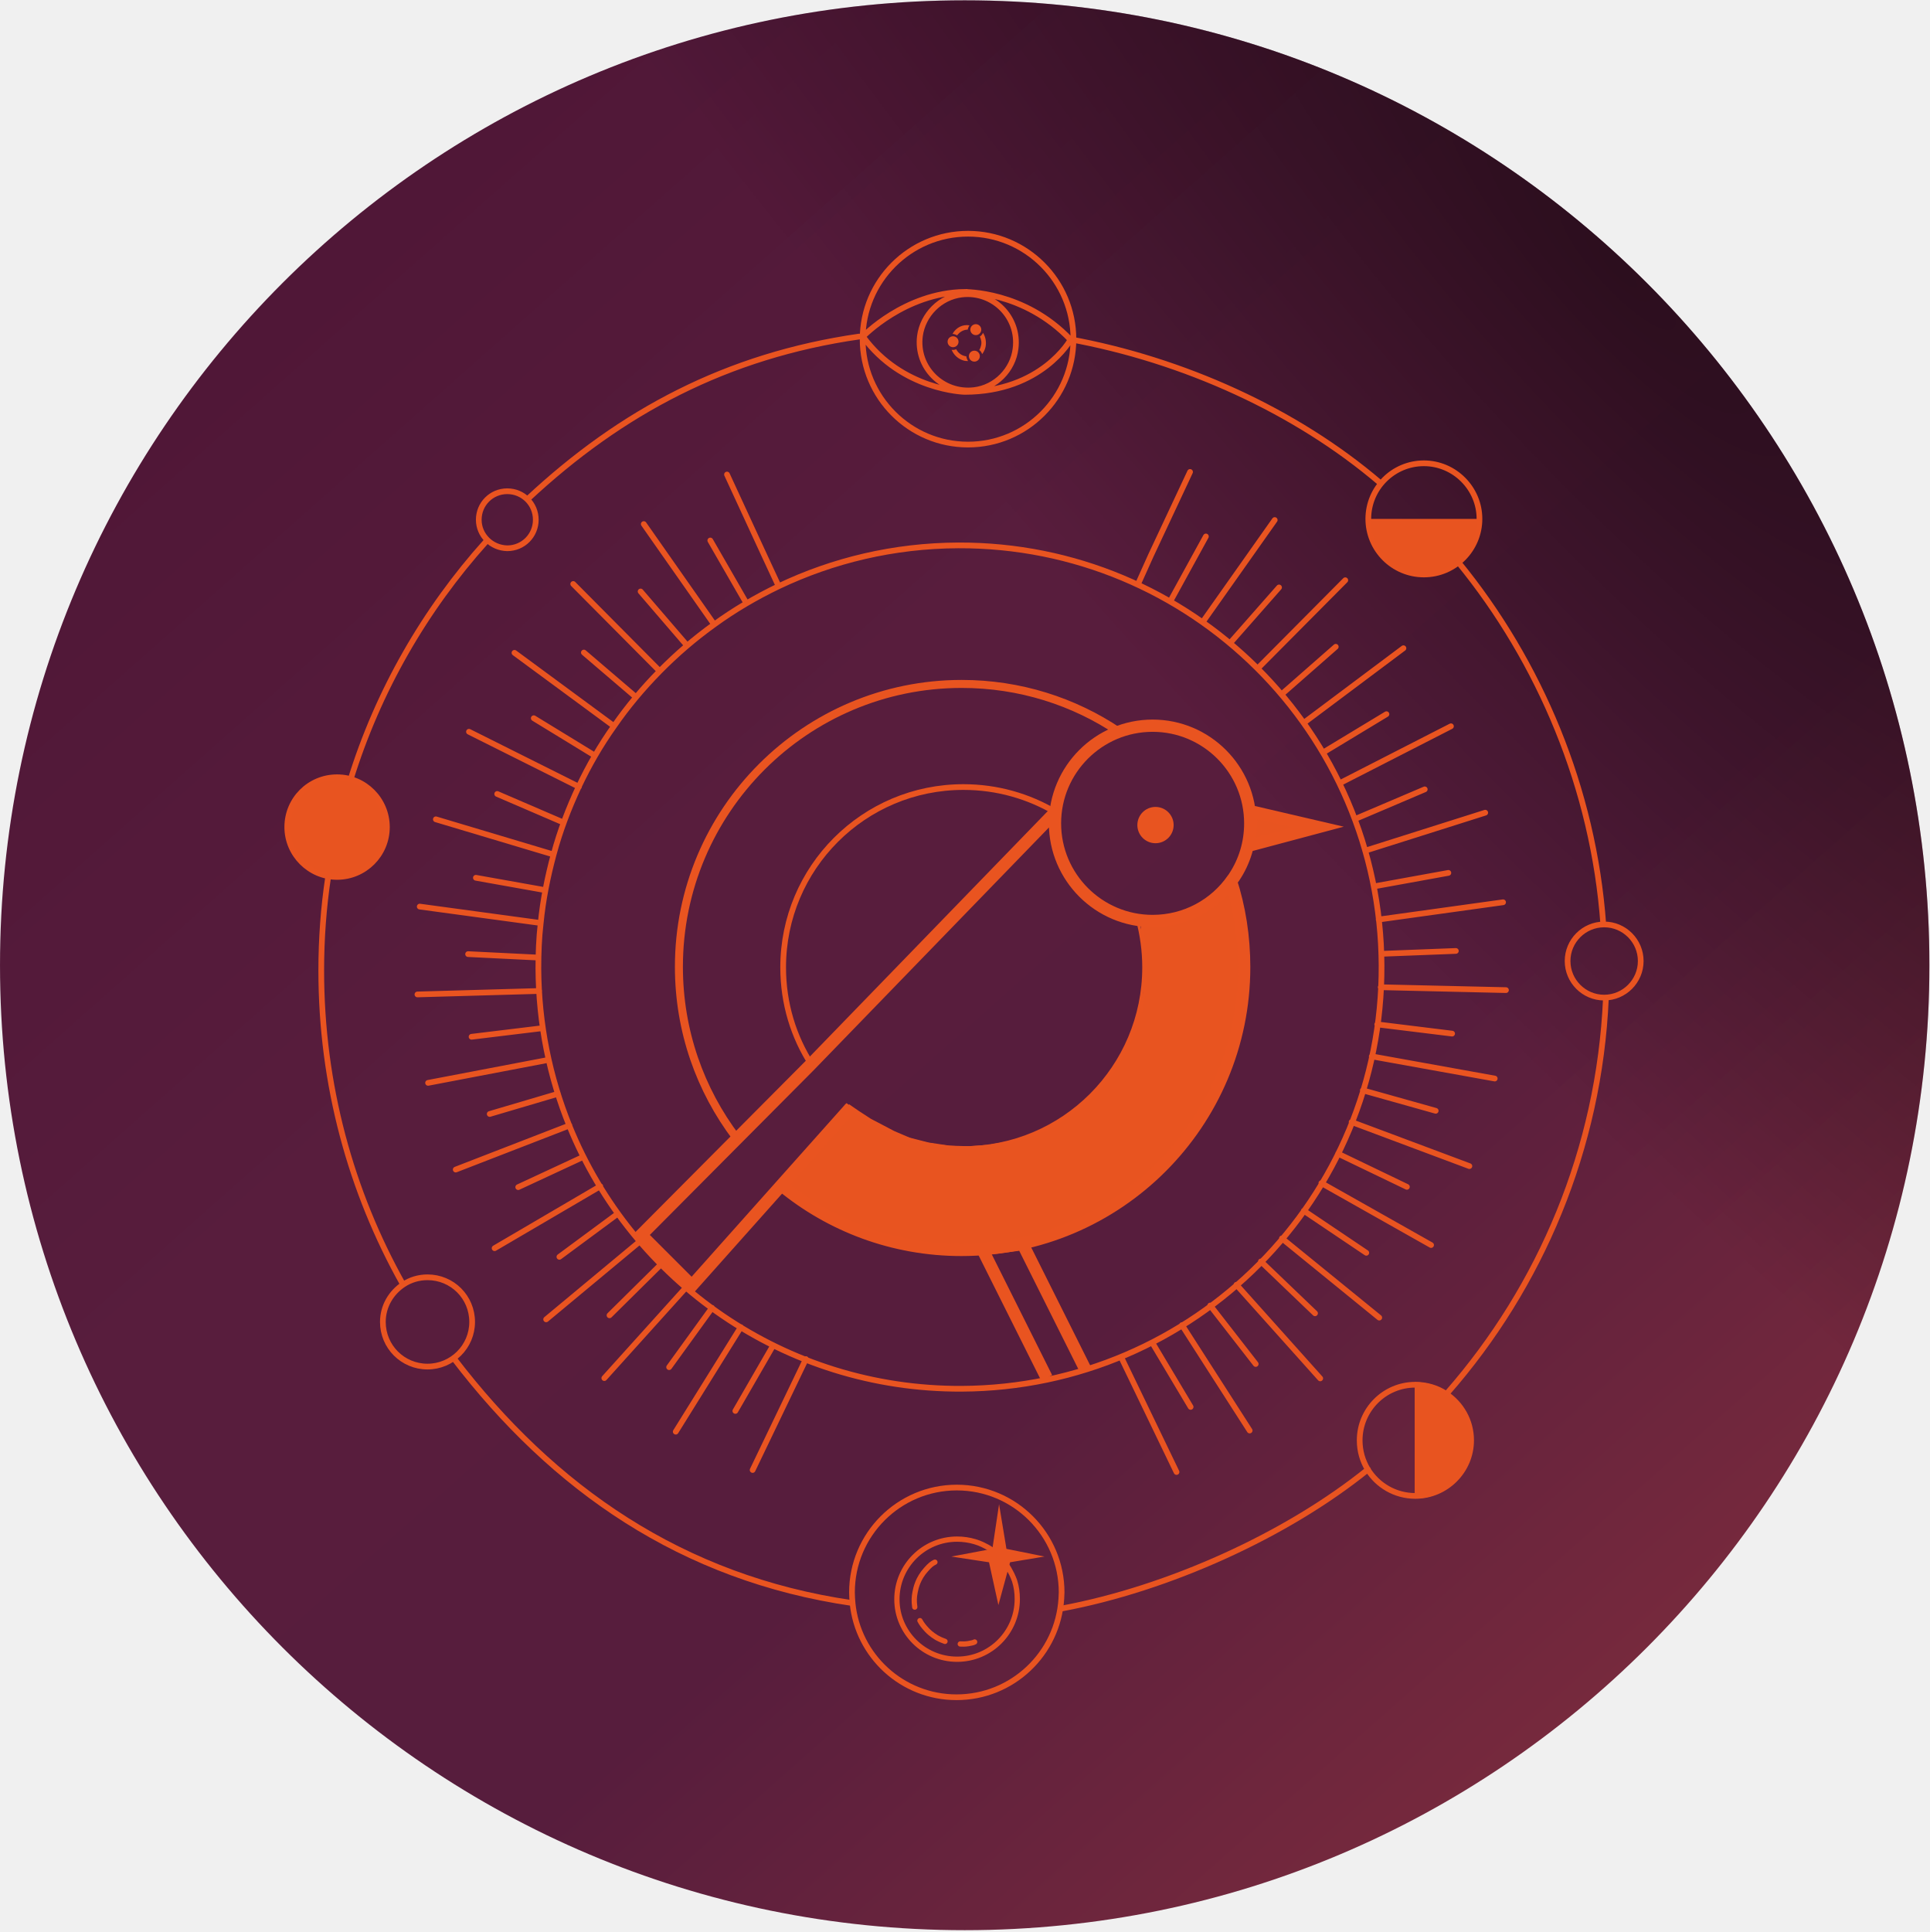
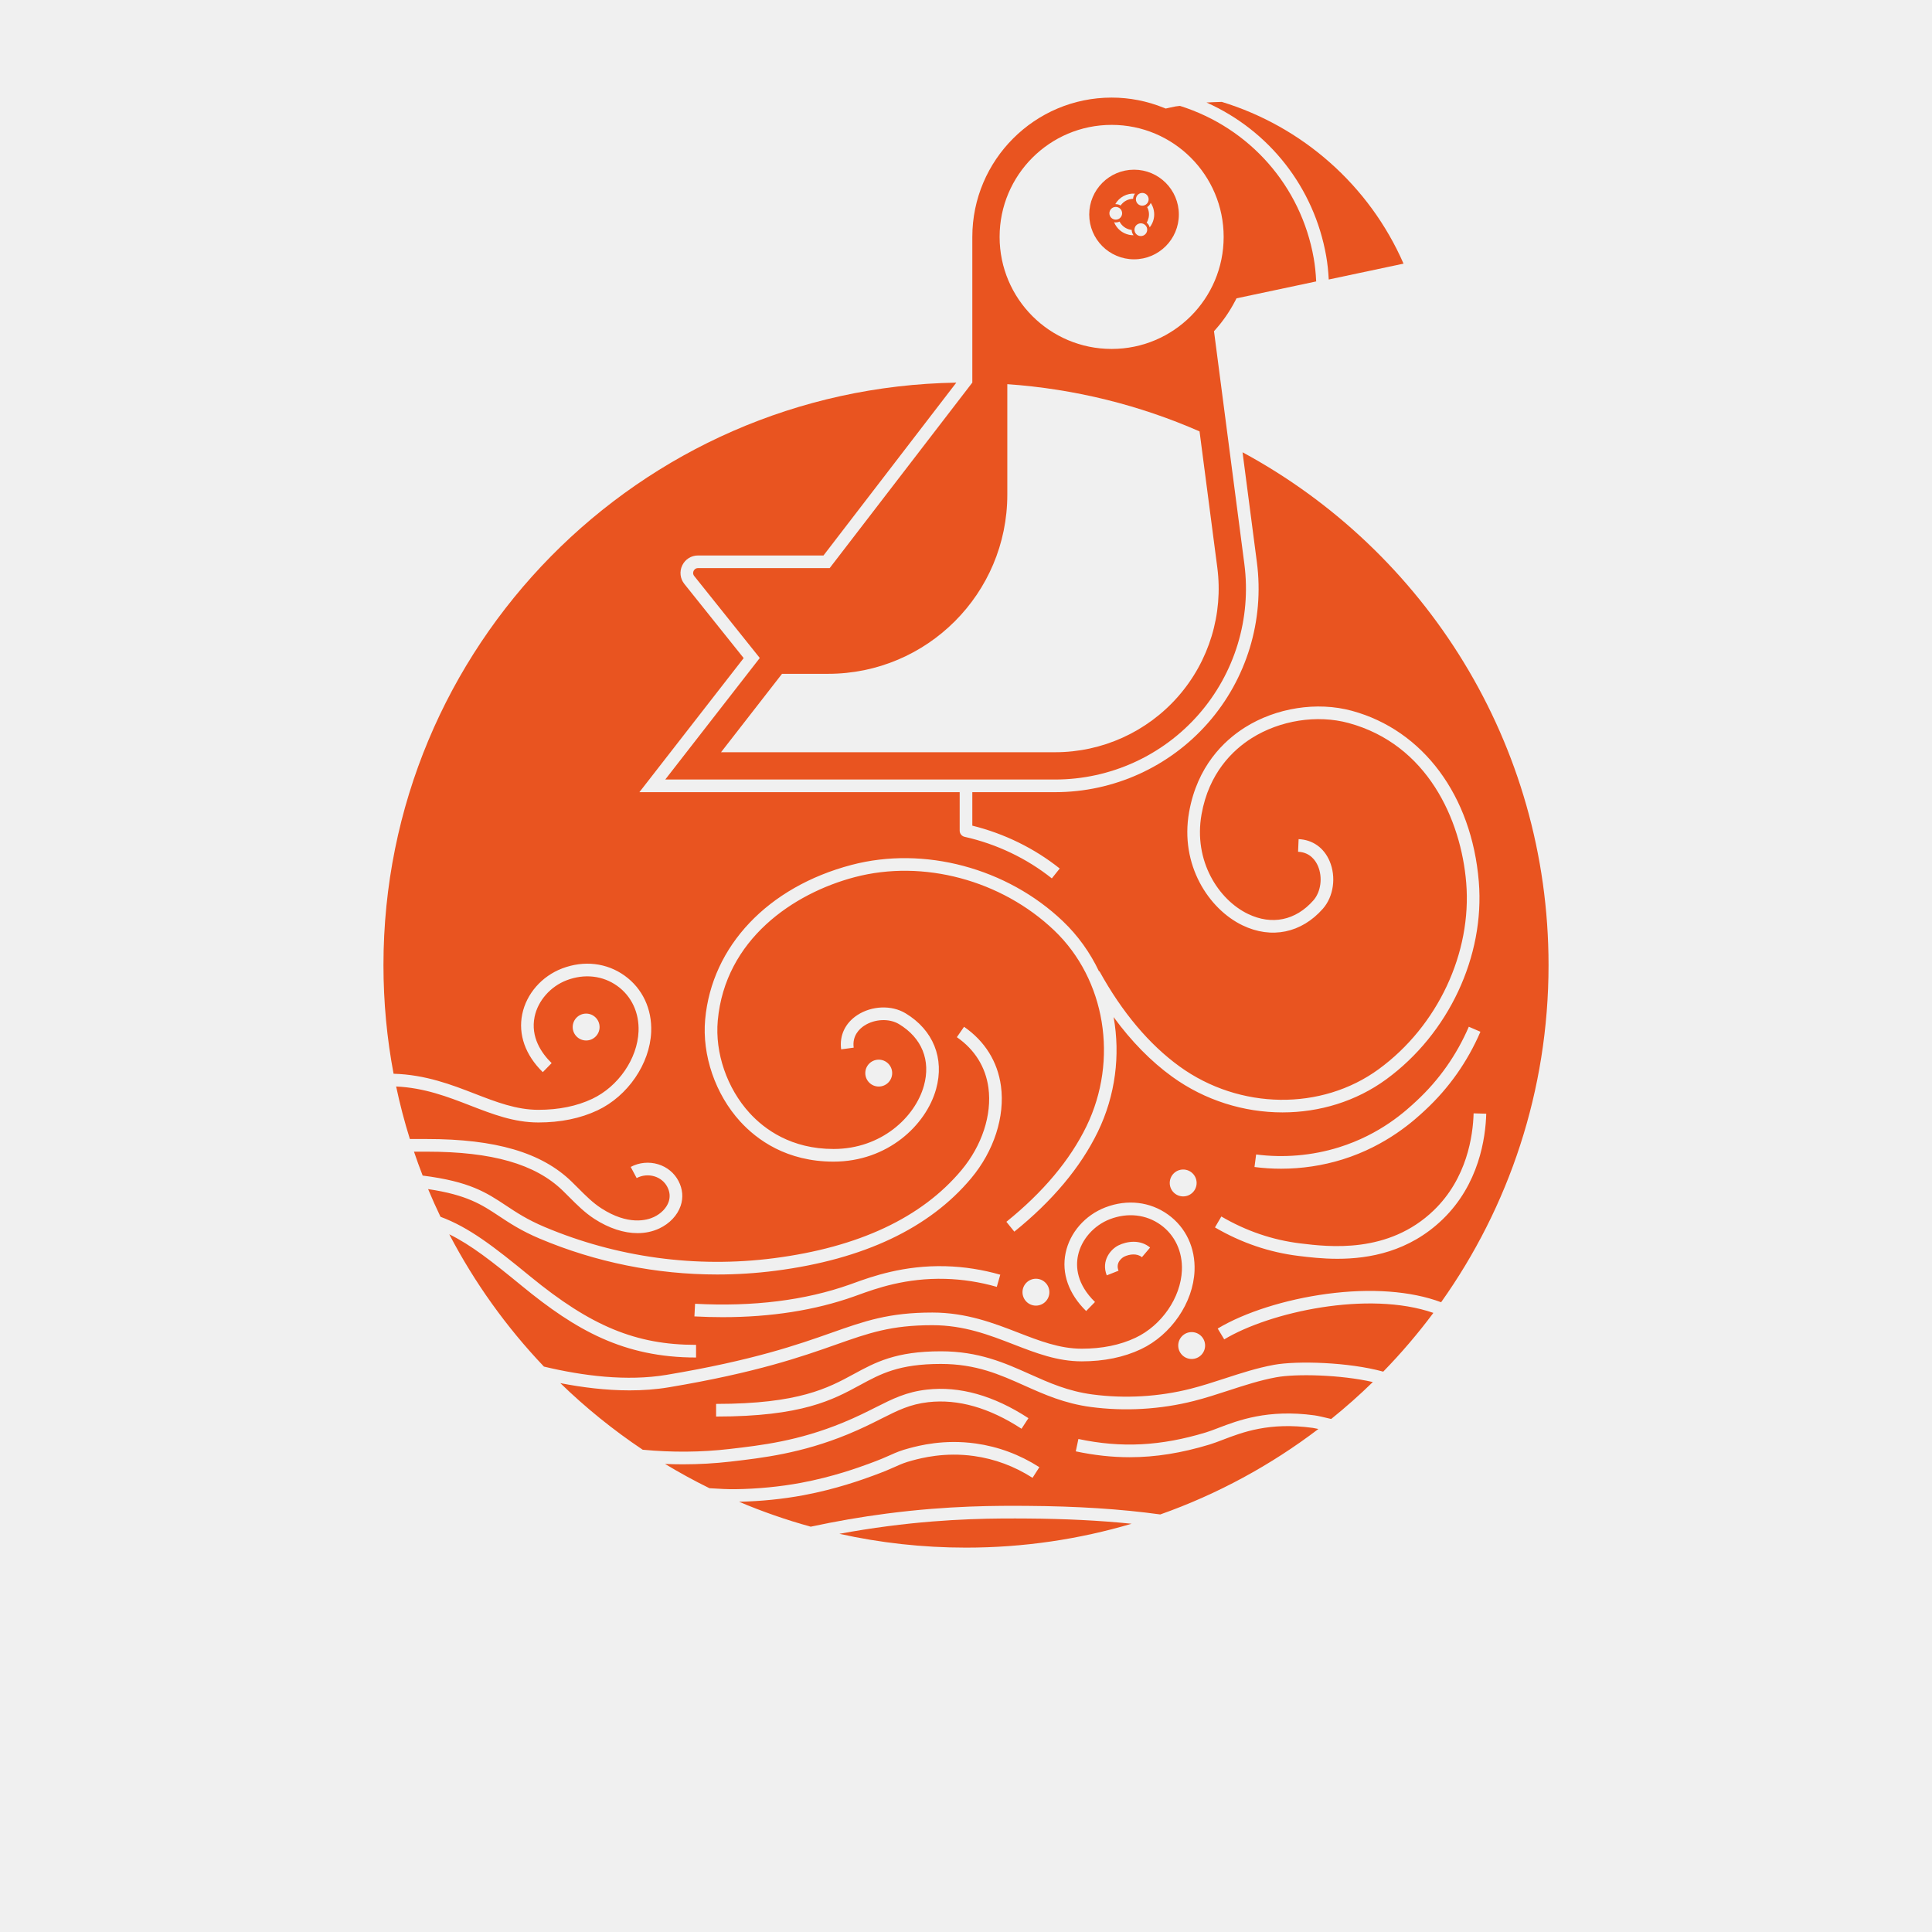
- <svg xmlns="http://www.w3.org/2000/svg" width="900" height="901" viewBox="0 0 900 901" fill="none">
-   <g clip-path="url(#clip0_1_2)">
-     <path d="M450.004 900.15C698.532 900.15 900.004 698.678 900.004 450.15C900.004 201.622 698.532 0.15 450.004 0.15C201.476 0.15 0.004 201.622 0.004 450.15C0.004 698.678 201.476 900.15 450.004 900.15Z" fill="url(#paint0_linear_1_2)" />
-     <g style="mix-blend-mode:multiply">
-       <path d="M450.004 900.15C698.532 900.15 900.004 698.678 900.004 450.15C900.004 201.622 698.532 0.15 450.004 0.15C201.476 0.15 0.004 201.622 0.004 450.15C0.004 698.678 201.476 900.15 450.004 900.15Z" fill="url(#paint1_radial_1_2)" fill-opacity="0.5" />
-     </g>
-     <path d="M212.582 545.434L265.642 524.881M255.97 494.254L199.687 505.001M230.717 582.105L280.015 553.225M254.761 615.285L298.553 578.882M281.896 642.688L320.045 600.374M315.209 667.673L345.568 618.911M194.717 463.762L251.538 462.15M195.791 422.792L252.209 430.448M203.314 382.09L258.12 398.478M218.761 341.254L270.075 366.911M239.985 304.448L286.329 338.568M307.687 312.911L267.388 272.344M333.075 291.15L300.299 244.403M339.12 221.299L356.986 259.985L363.165 273.284M260.269 510.105L228.433 519.508M241.732 553.628L272.09 539.523M260.941 586.135L288.209 565.986M284.314 613.404L308.493 589.493M312.12 637.583L332.135 609.911M251.135 446.568L218.358 444.956M221.985 409.359L254.358 415.135M231.926 370.269L262.821 383.568M219.97 483.508L253.149 479.478M272.358 304.314L296.403 324.866M248.985 334.941L277.329 352.269M298.821 275.836L320.314 300.821M331.329 252.06L348.12 281.209M685.419 543.822L630.479 523.269M697.24 502.986L639.882 492.643M616.374 551.747L667.553 580.628M597.971 577.538L643.374 614.479M576.747 599.165L615.837 642.822M551.359 617.971L582.926 667.135M644.046 460.404L702.479 461.747M701.135 420.777L643.105 428.836M636.792 396.732L692.807 379.001M624.837 365.299L676.822 338.702M608.18 337.09L654.658 302.299M586.687 311.702L627.523 270.597M594.613 242.523L561.031 290.075M530.807 272.478L536.852 259.045L555.12 220.09M635.717 508.493L669.703 518.031M624.165 538.046L656.27 553.493M608.18 564.643L637.329 584.255M588.165 588.285L613.419 612.464M585.747 636.106L564.523 608.837M523.419 633.822L548.807 686.479M537.658 626.434L555.389 656.12M644.314 444.822L679.106 443.478M675.613 407.075L640.822 413.389M664.598 368.12L632.091 381.956M677.359 482.031L642.434 477.732M597.971 323.657L623.09 301.627M646.732 333.06L617.18 350.926M573.926 299.747L596.628 273.956M545.986 280.269L562.508 250.179M360.075 628.449L343.015 658.001M351.075 685.538L375.926 633.822M251.135 451.672C251.135 444.553 251.403 437.433 252.209 430.583C253.284 419.568 255.433 408.956 258.254 398.478C261.209 387.463 265.239 376.986 269.941 366.911C274.642 356.971 280.15 347.433 286.463 338.568C292.776 329.433 299.896 320.971 307.687 313.045C315.478 305.12 324.075 297.732 333.075 291.284C342.478 284.433 352.553 278.523 363.165 273.418C388.553 261.329 416.896 254.478 446.986 254.344C555.523 253.941 643.911 341.523 644.449 450.195C644.986 558.867 557.269 647.12 448.598 647.658C365.986 648.061 294.926 597.285 265.642 525.15C256.373 502.314 251.269 477.598 251.135 451.672Z" stroke="#E95420" stroke-width="2.665" stroke-miterlimit="10" stroke-linecap="round" />
-     <path d="M643.643 225.06C604.285 191.478 551.896 167.836 498.836 158.164M400.777 156.955C339.12 165.821 289.821 192.015 246.299 232.582M153.075 408.956C150.925 423.195 149.851 437.836 149.851 452.613C149.851 505.807 163.687 555.777 188 599.031M226.687 252.597C198.209 284.299 176.314 322.18 163.418 363.956M495.21 750.15C545.046 740.882 600.255 715.897 638.135 685.27M211.642 633.419C258.12 694.27 318.165 736.046 397.553 747.598M675.21 649.538C718.598 599.971 746.001 535.896 749.091 465.642M747.882 431.12C743.315 367.717 718.195 308.612 680.314 262.269M223.329 242.388C223.329 235 229.239 229.09 236.627 229.09C244.015 229.09 249.926 235 249.926 242.388C249.926 249.776 244.015 255.687 236.627 255.687C229.239 255.553 223.329 249.642 223.329 242.388ZM157.239 408.956C170 408.956 180.478 398.612 180.478 385.717C180.478 372.956 170.134 362.478 157.239 362.478C144.343 362.478 134 372.821 134 385.717C134 398.478 144.478 408.956 157.239 408.956ZM664.195 267.911C678.568 267.911 690.12 256.224 690.12 241.985C690.12 227.746 678.434 216.06 664.195 216.06C649.822 216.06 638.27 227.746 638.27 241.985C638.27 256.224 649.822 267.911 664.195 267.911ZM748.285 431.12C738.882 431.12 731.225 438.777 731.225 448.18C731.225 457.583 738.882 465.24 748.285 465.24C757.688 465.24 765.344 457.583 765.344 448.18C765.344 438.777 757.688 431.12 748.285 431.12ZM199.418 637.314C210.836 637.314 220.239 628.046 220.239 616.494C220.239 604.941 210.97 595.673 199.418 595.673C195.254 595.673 191.358 596.882 188.134 599.031C182.493 602.792 178.597 609.105 178.597 616.494C178.597 628.046 187.866 637.314 199.418 637.314ZM686.225 671.703C686.225 662.568 681.523 654.643 674.404 649.941C670.374 647.255 665.404 645.777 660.165 645.777C645.792 645.777 634.24 657.464 634.24 671.703C634.24 676.673 635.583 681.24 638.001 685.27C642.568 692.658 650.762 697.628 660.165 697.628C674.538 697.628 686.225 685.941 686.225 671.703ZM451.553 207.329C478.687 207.329 500.717 185.299 500.717 158.164C500.717 131.03 478.687 109 451.553 109C424.418 109 402.389 131.03 402.389 158.164C402.389 185.299 424.418 207.329 451.553 207.329ZM499.374 158.433C499.374 158.433 485.941 182.746 449.941 182.746C449.941 182.746 420.792 182.075 402.523 156.955C402.523 156.955 422.001 136.537 449.941 136.134C449.941 136.269 477.613 135.463 499.374 158.433ZM473.717 162.597C475.598 147.955 463.239 135.597 448.598 137.343C438.523 138.552 430.463 146.746 429.12 156.687C427.239 171.328 439.598 183.687 454.374 181.94C464.448 180.731 472.508 172.537 473.717 162.597Z" stroke="#E95420" stroke-width="2.665" stroke-miterlimit="10" stroke-linecap="round" />
-     <path d="M465.792 745.718L461.896 727.986L447.792 725.837L463.508 722.882L466.06 705.822L468.881 722.882L483.523 725.837L470.627 727.986L465.792 745.718Z" fill="#E95420" stroke="#E95420" stroke-width="1.343" stroke-miterlimit="10" />
-     <path d="M446.18 791.524C472.239 791.524 493.463 771.24 495.075 745.583C495.075 744.643 495.21 743.568 495.21 742.628C495.21 715.628 473.314 693.732 446.314 693.732C419.314 693.732 397.418 715.628 397.418 742.628C397.418 744.374 397.553 745.986 397.687 747.598C400.105 772.315 420.926 791.524 446.18 791.524Z" stroke="#E95420" stroke-width="2.665" stroke-miterlimit="10" stroke-linecap="round" />
-     <path d="M429.12 755.792C429.926 757.27 430.732 758.345 432.344 760.091C434.493 762.374 436.374 763.315 436.911 763.718C439.195 764.927 439.463 764.927 440.807 765.464" stroke="#E95420" stroke-width="2.452" stroke-miterlimit="10" stroke-linecap="round" />
-     <path d="M447.926 766.673C448.866 766.673 449.807 766.807 451.553 766.539C452.896 766.27 453.971 766.136 454.642 765.733" stroke="#E95420" stroke-width="2.452" stroke-miterlimit="10" stroke-linecap="round" />
-     <path d="M446.448 773.792C462.03 773.792 474.523 761.165 474.523 745.718C474.523 742.762 474.12 739.942 473.314 737.389C473.314 737.389 470.359 727.852 462.03 722.344C461.359 721.941 460.687 721.538 460.687 721.538C459.613 721.001 457.598 719.792 454.777 718.986C452.09 718.18 449.269 717.777 446.448 717.777C430.866 717.777 418.374 730.404 418.374 745.852C418.374 761.3 431.001 773.792 446.448 773.792Z" stroke="#E95420" stroke-width="2.452" stroke-miterlimit="10" stroke-linecap="round" />
-     <path d="M436.105 728.524C434.762 729.195 433.956 729.733 431.941 732.016C428.18 736.18 427.239 740.479 426.836 742.628C426.433 744.643 426.299 746.658 426.702 749.479" stroke="#E95420" stroke-width="2.452" stroke-miterlimit="10" stroke-linecap="round" />
-     <path d="M157.239 408.284C169.702 408.284 179.806 398.181 179.806 385.717C179.806 373.253 169.702 363.15 157.239 363.15C144.775 363.15 134.672 373.253 134.672 385.717C134.672 398.181 144.775 408.284 157.239 408.284Z" fill="#E85420" stroke="#E95420" stroke-width="1.343" stroke-miterlimit="10" />
-     <path d="M689.852 241.985C689.852 256.224 678.3 267.642 664.195 267.642C650.091 267.642 638.538 256.09 638.538 241.985" fill="#E85420" />
-     <path d="M689.852 241.985C689.852 256.224 678.3 267.642 664.195 267.642C650.091 267.642 638.538 256.09 638.538 241.985" stroke="#E95420" stroke-width="1.343" stroke-miterlimit="10" />
-     <path d="M659.897 645.24C674.538 645.24 686.359 657.061 686.359 671.703C686.359 686.344 674.538 698.165 659.897 698.165" fill="#E85420" />
-     <path d="M659.897 645.24C674.538 645.24 686.359 657.061 686.359 671.703C686.359 686.344 674.538 698.165 659.897 698.165" stroke="#E95420" stroke-width="1.343" stroke-miterlimit="10" />
-     <path d="M583.195 378.06L616.911 386.254L582.389 394.583L583.195 378.06Z" fill="#E85420" stroke="#E95420" stroke-width="1.343" stroke-miterlimit="10" />
-     <path d="M575.27 411.642L581.449 438.239L580.911 459.329L576.344 487.001L568.553 508.359L556.06 529.18L537.523 549.329L521.135 561.956L484.195 578.747L449.269 583.852L418.911 580.762L397.15 573.105L380.896 564.911L363.836 553.359L396.209 515.881L400.105 518.568L405.881 522.329L416.896 528.105L424.15 531.195L433.015 533.478L442.956 534.956L451.956 535.225L461.224 534.553L470.225 532.941L478.016 530.657L488.225 526.493L497.359 520.986L505.687 514.538L512.672 507.553L518.583 500.568L524.09 491.299L529.732 479.613L532.284 470.881L533.896 462.687L534.031 455.165L534.165 445.359L533.09 436.224L532.687 429.642L542.225 429.374L556.329 425.881L568.284 418.627L575.27 411.642Z" fill="#E85420" stroke="#E95420" stroke-width="1.343" stroke-miterlimit="10" />
-     <path d="M539.001 392.568C543.304 392.568 546.792 389.08 546.792 384.777C546.792 380.474 543.304 376.986 539.001 376.986C534.698 376.986 531.21 380.474 531.21 384.777C531.21 389.08 534.698 392.568 539.001 392.568Z" fill="#E85420" stroke="#E95420" stroke-width="1.343" stroke-miterlimit="10" />
-     <path d="M444.568 161.926C445.977 161.926 447.12 160.783 447.12 159.373C447.12 157.964 445.977 156.821 444.568 156.821C443.158 156.821 442.016 157.964 442.016 159.373C442.016 160.783 443.158 161.926 444.568 161.926Z" fill="#E95420" />
-     <path d="M455.18 156.284C456.589 156.284 457.732 155.141 457.732 153.731C457.732 152.322 456.589 151.179 455.18 151.179C453.77 151.179 452.627 152.322 452.627 153.731C452.627 155.141 453.77 156.284 455.18 156.284Z" fill="#E95420" />
-     <path d="M450.21 166.09C448.329 165.687 446.851 164.478 446.045 162.866C445.374 163.134 444.568 163.269 443.896 163.134C444.971 165.687 447.12 167.567 449.807 168.239C450.344 168.373 451.016 168.373 451.553 168.373C451.15 167.702 450.881 167.03 450.747 166.224C450.747 166.09 450.478 166.09 450.21 166.09Z" fill="#E95420" />
-     <path d="M454.508 168.642C455.918 168.642 457.06 167.499 457.06 166.09C457.06 164.68 455.918 163.537 454.508 163.537C453.098 163.537 451.956 164.68 451.956 166.09C451.956 167.499 453.098 168.642 454.508 168.642Z" fill="#E95420" />
-     <path d="M458.135 165.149C458.941 164.075 459.478 163 459.747 161.657C460.15 159.508 459.747 157.09 458.538 155.209C458.269 155.881 457.732 156.552 457.06 156.955C457.732 158.299 458.001 159.776 457.598 161.254C457.463 161.926 457.195 162.597 456.792 163.269C457.463 163.672 457.866 164.343 458.135 165.149Z" fill="#E95420" />
-     <path d="M444.299 155.746H444.433C444.702 155.746 444.971 155.746 445.239 155.881C445.642 156.015 446.045 156.149 446.448 156.418C447.657 154.806 449.404 153.731 451.419 153.731C451.419 153.597 451.419 153.328 451.553 153.194C451.687 152.657 451.956 152.12 452.224 151.717C449.001 151.179 445.911 152.791 444.299 155.746Z" fill="#E95420" />
-     <path d="M396.612 516.687L322.732 599.568L299.09 575.926L377.403 497.21L488.493 382.627L492.389 378.597M506.225 638.523L477.075 580.225L458.269 582.643L488.225 642.553M537.657 429.508C553.105 429.508 566.807 421.851 575.001 410.03C575.269 409.762 575.404 409.359 575.672 409.09C580.508 401.836 583.195 393.239 583.195 383.971C583.195 358.851 562.777 338.433 537.657 338.433C512.538 338.433 492.12 358.851 492.12 383.971C492.12 409.09 512.538 429.508 537.657 429.508ZM582.792 394.314L615.031 385.717L583.867 378.463L582.792 394.314Z" stroke="#E95420" stroke-width="5.712" stroke-miterlimit="10" />
-     <path d="M343.418 530.523C326.627 508.359 316.687 480.822 316.687 450.866C316.687 378.06 375.791 318.956 448.598 318.956C475.732 318.956 500.986 327.15 521.941 341.254" stroke="#E95420" stroke-width="3.732" stroke-miterlimit="10" />
-     <path d="M574.061 410.433C578.225 423.195 580.374 436.896 580.374 451.001C580.374 523.807 521.269 582.911 448.463 582.911C416.627 582.911 387.478 571.628 364.777 552.956" stroke="#E95420" stroke-width="5.712" stroke-miterlimit="10" />
-     <path d="M378.747 496.807C370.15 483.642 365.314 467.926 365.314 451.135C365.314 404.657 402.926 367.045 449.404 367.045C465.12 367.045 479.896 371.344 492.523 378.866" stroke="#E95420" stroke-width="2.665" stroke-miterlimit="10" />
-     <path d="M530.538 428.836C532.419 435.956 533.493 443.344 533.493 451.135C533.493 497.613 495.881 535.225 449.404 535.225C428.583 535.225 409.105 527.434 394.463 514.941" stroke="#E95420" stroke-width="1.348" stroke-miterlimit="10" />
-   </g>
-   <defs>
-     <linearGradient id="paint0_linear_1_2" x1="147.918" y1="127.611" x2="739.574" y2="795.223" gradientUnits="userSpaceOnUse">
-       <stop stop-color="#501737" />
-       <stop offset="0.358" stop-color="#581D3D" />
-       <stop offset="0.683" stop-color="#571D3D" />
-       <stop offset="1" stop-color="#76293D" />
-     </linearGradient>
-     <radialGradient id="paint1_radial_1_2" cx="0" cy="0" r="1" gradientUnits="userSpaceOnUse" gradientTransform="translate(771.128 135) rotate(137.417) scale(489.183 1834.65)">
-       <stop />
-       <stop offset="0.591" stop-color="white" />
-     </radialGradient>
-     <clipPath id="clip0_1_2">
-       <rect width="900" height="901" fill="white" />
-     </clipPath>
-   </defs>
+ <svg xmlns="http://www.w3.org/2000/svg" id="a" viewBox="0 0 900 900">
+   <path d="M671.327,606.632c31.513-44.328,50.042-98.529,50.042-157.058,0-103.248-57.668-193.017-142.545-238.885l6.688,51.278c3.527,27.045-4.77,54.31-22.765,74.806-17.995,20.495-43.958,32.249-71.233,32.249h-38.569v15.597c14.891,3.684,28.924,10.559,40.714,19.965l-3.675,4.605c-11.701-9.336-25.75-16.032-40.628-19.364-1.345-.301-2.302-1.496-2.302-2.874v-17.929h-149.2l48.577-62.457-27.634-34.543c-1.978-2.474-2.354-5.783-.983-8.637,1.372-2.854,4.192-4.627,7.359-4.627h58.443l61.867-80.512c-147.79,2.412-266.854,122.964-266.854,271.328,0,17.299,1.622,34.218,4.716,50.618,14.863.417,27.036,5.12,37.827,9.302,9.955,3.857,19.357,7.502,29.648,7.502,9.46,0,17.888-1.718,25.052-5.107,12.176-5.762,21.052-18.673,21.585-31.398.364-8.679-3.236-16.401-9.878-21.184-6.733-4.848-15.342-5.82-23.616-2.662-7.515,2.869-13.368,9.525-14.91,16.955-1.981,9.546,3.213,17.035,7.919,21.636l-4.119,4.213c-8.139-7.957-11.537-17.562-9.569-27.046,1.97-9.491,9.089-17.638,18.578-21.261,10.161-3.878,20.789-2.642,29.159,3.386,8.279,5.963,12.77,15.516,12.322,26.211-.62,14.818-10.88,29.818-24.951,36.477-7.957,3.765-17.233,5.673-27.571,5.673-11.392,0-21.293-3.837-31.776-7.9-10.484-4.063-21.303-8.245-34.508-8.86,1.759,8.299,3.895,16.459,6.394,24.459,3.051.007,5.793.013,7.898.013,32.037,0,53.445,6.282,67.373,19.772,1.053,1.018,2.093,2.059,3.133,3.102,3.509,3.517,6.824,6.838,10.754,9.381,12.61,8.157,21.355,5.567,24.529,4.075,3.334-1.566,5.905-4.225,6.878-7.114.775-2.3.555-4.637-.653-6.946-1.226-2.335-3.339-4.065-5.947-4.867-2.757-.847-5.787-.56-8.314.79l-2.776-5.197c3.902-2.085,8.575-2.531,12.822-1.225,4.12,1.266,7.47,4.024,9.434,7.763,1.955,3.738,2.307,7.734,1.018,11.561-1.498,4.447-5.127,8.297-9.956,10.566-3.103,1.458-6.524,2.178-10.128,2.178-6.373.001-13.32-2.249-20.106-6.639-4.458-2.883-8.152-6.585-11.724-10.166-1.015-1.017-2.029-2.034-3.059-3.029-12.761-12.359-32.867-18.114-63.276-18.114-1.654,0-3.704-.003-5.983-.008,1.268,3.753,2.62,7.468,4.045,11.146,21.94,2.762,29.687,7.897,38.839,13.966,4.875,3.233,9.916,6.576,17.93,9.958,33.677,14.213,70.641,19.248,106.897,14.561,39.464-5.099,68.849-18.903,87.34-41.03,9.56-11.433,14.251-25.776,12.546-38.367-1.307-9.661-6.392-17.808-14.705-23.561l3.353-4.844c9.711,6.721,15.655,16.269,17.191,27.615,1.922,14.204-3.261,30.255-13.864,42.936-19.471,23.3-50.123,37.8-91.104,43.094-9.049,1.17-18.141,1.75-27.217,1.75-28.324,0-56.494-5.656-82.726-16.726-8.52-3.596-14.032-7.252-18.895-10.477-8.03-5.325-14.906-9.883-33.049-12.575,1.817,4.357,3.742,8.659,5.776,12.898,13.346,4.96,24.662,13.73,41.738,27.725,28.387,23.28,49.339,31.935,77.309,31.935v5.891c-33.704,0-55.998-12.73-81.044-33.271-13.956-11.439-23.756-19.158-33.911-24.117,11.797,22.595,26.678,43.323,44.091,61.621,18.064,4.319,38.595,6.945,57.156,3.841,40.412-6.758,61.466-14.187,76.84-19.613,15.477-5.462,26.659-9.408,46.961-9.408,15.834,0,28.643,4.964,39.944,9.342,9.954,3.857,19.357,7.502,29.648,7.502,9.46,0,17.888-1.718,25.052-5.107,12.177-5.761,21.052-18.673,21.585-31.397.363-8.679-3.237-16.401-9.878-21.184-6.733-4.848-15.341-5.818-23.615-2.663-7.515,2.869-13.368,9.525-14.91,16.955-1.094,5.269-.608,13.3,7.919,21.636l-4.118,4.213c-8.139-7.957-11.537-17.562-9.569-27.046,1.97-9.491,9.089-17.638,18.578-21.262,10.162-3.875,20.79-2.641,29.159,3.387,8.279,5.962,12.77,15.516,12.321,26.211-.619,14.818-10.879,29.818-24.95,36.476-7.957,3.765-17.234,5.673-27.572,5.673-11.392,0-21.293-3.837-31.776-7.899-11.348-4.398-23.082-8.945-37.815-8.945-19.292,0-29.519,3.609-45,9.072-15.577,5.497-36.911,13.025-77.828,19.868-5.959.997-12.091,1.427-18.236,1.427-11.005 0-22.051-1.386-32.259-3.374,11.803,11.456,24.643,21.846,38.367,31.02,13.655,1.295,27.135,1.198,40.359-.33,15.018-1.735,32.037-3.701,52.918-12.287,6.153-2.529,10.975-4.958,15.229-7.101,7.979-4.019,14.281-7.194,23.83-8.281,15.252-1.734,31.188,2.739,47.358,13.301l-3.222,4.932c-14.991-9.791-29.616-13.958-43.47-12.379-8.504.968-14.1,3.787-21.846,7.688-4.349,2.191-9.278,4.674-15.639,7.289-21.634,8.895-39.846,10.999-54.48,12.69-7.371.852-14.821,1.276-22.328,1.276-2.759,0-5.526-.061-8.3-.176,6.712,4.058,13.615,7.832,20.69,11.309,4.737.32,8.917.502,11.914.462,10.414-.132,21.06-1.164,30.786-2.985,14.916-2.796,26.51-7.027,31.461-8.833,5.274-1.924,8.028-3.155,10.241-4.144,2.642-1.181,4.55-2.034,8.709-3.143,4.394-1.169,16.059-4.274,30.918-2.19,10.544,1.474,20.521,5.186,29.654,11.033l-3.176,4.962c-8.413-5.386-17.596-8.805-27.294-10.16-13.678-1.918-24.509.964-28.586,2.048-3.701.987-5.251,1.681-7.82,2.829-2.297,1.027-5.157,2.306-10.627,4.301-5.087,1.856-17.001,6.203-32.395,9.089-9.491,1.776-19.818,2.816-29.985,3.043,10.787,4.567,21.931,8.452,33.378,11.61,11.656-2.505,23.439-4.553,35.246-6.09,29.36-3.826,52.05-3.683,65.605-3.603,23.25.152,43.668,1.466,61.982,3.99,26.725-9.45,51.526-22.97,73.663-39.812-1.124-.246-2.06-.434-2.613-.509-20.238-2.774-32.754,2.026-41.894,5.529-2.203.844-4.283,1.642-6.207,2.224-13.06,3.958-25.142,5.912-37.213,5.912-8.267,0-16.528-.916-25.101-2.733l1.221-5.763c20.068,4.254,38.382,3.311,59.385-3.054,1.721-.521,3.614-1.247,5.806-2.087,9.187-3.521,23.068-8.842,44.8-5.866,1.431.195,4.388.868,7.777,1.684,6.736-5.426,13.207-11.168,19.391-17.202-14.982-3.437-35.726-3.921-44.982-2.226-7.53,1.381-15.027,3.824-22.276,6.188-5.251,1.712-10.681,3.482-16.169,4.872-15.496,3.925-32.077,4.89-47.954,2.784-12.272-1.627-21.745-5.866-30.905-9.966-11.589-5.187-22.535-10.086-38.952-10.086-19.537,0-27.968,4.582-37.73,9.886-12.611,6.854-26.905,14.621-66.957,14.621v-5.891c38.555,0,52.15-7.388,64.145-13.906,10.033-5.452,19.509-10.601,40.543-10.601,17.675,0,29.715,5.389,41.359,10.6,9.179,4.109,17.85,7.99,29.272,9.504,15.139,2.006,30.954,1.089,45.734-2.656,5.296-1.341,10.631-3.08,15.79-4.762,7.434-2.424,15.121-4.93,23.04-6.382,10.735-1.962,34.794-1.275,50.887,3.174,8.372-8.59,16.179-17.733,23.361-27.369-30.354-10.531-76.242-.412-97.431,12.34l-3.038-5.048c12.479-7.509,31.479-13.544,50.827-16.144,20.491-2.754,39.216-1.361,53.256,3.891ZM273.048,472.173c3.453,0,6.262,2.809,6.262,6.263s-2.809,6.263-6.262,6.263-6.263-2.809-6.263-6.263,2.809-6.263,6.263-6.263ZM464.343,599.47c-7.863-2.249-15.91-3.502-23.917-3.723-18.5-.521-32.383,4.503-40.673,7.503-.68.246-1.318.477-1.914.689-18.067,6.415-38.606,9.648-61.209,9.648-4.308,0-8.691-.118-13.146-.353l.311-5.883c27.051,1.426,51.298-1.587,72.073-8.964.586-.208,1.213-.435,1.881-.677,8.114-2.937,23.229-8.415,42.842-7.852,8.498.234,17.036,1.562,25.374,3.947l-1.621,5.664ZM521.006,580.151c3.947-1.953,10.182-2.864,14.75,1.013l-3.813,4.492c-2.233-1.896-5.791-1.476-8.329-.222-.048.024-4.253,2.238-2.564,6.516l-5.48,2.163c-2.718-6.882,1.891-12.216,5.435-13.962ZM482.577,608.21c-3.459,0-6.262-2.804-6.262-6.262s2.804-6.262,6.262-6.262,6.262,2.804,6.262,6.262-2.804,6.262-6.262,6.262ZM518.768,473.806c3.165,17.639.887,36.478-7.37,53.466-8.044,16.527-21.128,32.164-38.889,46.478l-3.696-4.587c17.082-13.767,29.627-28.728,37.288-44.468,15.052-30.966,8.874-68.505-15.025-91.287-24.6-23.443-61.053-33.18-92.871-24.81-28.62,7.523-60.42,29.03-63.843,66.832-1.365,15.051,4.311,31.543,14.813,43.04,6.988,7.651,19.451,16.771,39.136,16.771,22.24,0,38.003-14.828,42.079-29.475,3.285-11.806-.942-22.265-11.599-28.694-4.553-2.749-11.374-2.435-16.218.745-2.151,1.412-5.646,4.616-4.89,10.221l-5.839.787c-.867-6.429,1.865-12.236,7.496-15.933,6.749-4.429,15.999-4.784,22.495-.864,12.899,7.783,18.219,20.985,14.23,35.317-4.673,16.79-22.576,33.787-47.755,33.787-21.832,0-35.698-10.163-43.486-18.689-11.582-12.68-17.84-30.898-16.331-47.544,3.094-34.163,29.231-61.752,68.212-71.998,33.75-8.881,72.387,1.42,98.434,26.242,7.084,6.753,12.715,14.709,16.833,23.382l.183-.101c10.593,19.178,23.166,34.117,37.369,44.4,27.94,20.207,66.083,20.712,92.753,1.225,27.443-20.058,43.434-54.15,40.74-86.852-2.419-29.422-18.085-64.415-54.8-74.39-14.676-3.989-31.998-1.272-45.206,7.092-8.725,5.526-19.847,16.155-23.28,35.417-3.879,21.776,7.951,39.843,21.641,46.435,11.114,5.353,22.217,3.046,30.46-6.329,3.494-3.969,4.386-10.696,2.123-15.995-1.014-2.376-3.566-6.398-9.26-6.638l.247-5.886c6.517.274,11.777,3.995,14.431,10.21,3.159,7.397,1.876,16.526-3.118,22.2-9.969,11.337-23.966,14.233-37.439,7.745-15.693-7.556-29.279-28.111-24.886-52.777,3.809-21.373,16.202-33.202,25.928-39.361,14.56-9.22,33.682-12.21,49.903-7.8,33.175,9.013,55.831,39.511,59.126,79.591,2.859,34.701-14.072,70.849-43.135,92.091-14.066,10.277-31.082,15.399-48.307,15.399-17.928,0-36.083-5.548-51.375-16.608-9.921-7.183-19.054-16.497-27.303-27.791ZM403.086,499.892c0-3.459,2.804-6.262,6.262-6.262s6.262,2.804,6.262,6.262-2.804,6.262-6.262,6.262-6.262-2.804-6.262-6.262ZM689.641,480.629c-6.007,13.918-14.625,26.166-25.615,36.401-4.867,4.539-17.796,16.597-38.626,23.082-9.211,2.866-18.936,4.322-28.647,4.322-4.137,0-8.271-.264-12.362-.796l.759-5.842c12.855,1.674,26.169.529,38.498-3.309,19.547-6.085,31.329-17.074,36.36-21.767,10.392-9.678,18.541-21.259,24.222-34.425l5.409,2.334ZM551.171,557.332c-3.459,0-6.262-2.804-6.262-6.262s2.804-6.262,6.262-6.262,6.262,2.804,6.262,6.262-2.804,6.262-6.262,6.262ZM555.124,633.069c-3.459,0-6.262-2.804-6.262-6.262s2.804-6.262,6.262-6.262,6.262,2.804,6.262,6.262-2.804,6.262-6.262,6.262ZM565.976,571.775l2.977-5.083c11.509,6.741,23.864,10.955,36.722,12.524,13.334,1.625,41.08,5.007,62.239-15.402,15.461-14.915,18.257-34.704,18.548-45.173l5.888.164c-.316,11.367-3.379,32.88-20.346,49.249-15.623,15.068-34.178,18.34-48.973,18.34-7.155,0-13.429-.764-18.071-1.33-13.662-1.668-26.778-6.139-38.986-13.289Z" fill="#e95420" />
+   <path d="M413.667,710.942c-7.569.985-15.128,2.177-22.65,3.569,18.99,4.209,38.726,6.433,58.983,6.433,26.8,0,52.691-3.887,77.144-11.124-14.752-1.512-30.863-2.315-48.671-2.431-13.408-.081-35.844-.222-64.806,3.554Z" fill="#e95420" />
+   <path d="M617.783,119.235c.599,3.395.986,6.946,1.198,10.97l34.84-7.391c-16.008-36.64-47.311-63.914-84.658-75.347-2.397.059-4.767.159-7.12.282,29.17,13.05,50.104,39.526,55.739,71.486Z" fill="#e95420" />
+   <path d="M528.28,120.799c11.529,0,20.875-9.346,20.875-20.875s-9.346-20.875-20.875-20.875-20.875,9.346-20.875,20.875,9.346,20.875,20.875,20.875ZM525.944,109.367c-3.16-.677-5.736-2.844-6.951-5.826.856.157,1.745.048,2.536-.312,1.003,1.934,2.789,3.3,4.925,3.757l.001.001c.239.051.483.091.727.119.021.899.324,1.763.869,2.479-.704.004-1.413-.068-2.106-.217ZM531.448,109.966c-1.638,0-2.966-1.328-2.966-2.966s1.328-2.966,2.966-2.966,2.966,1.328,2.966,2.966-1.328,2.966-2.966,2.966ZM537.459,101.913c-.313,1.462-.963,2.835-1.884,3.997,0,0.0 0.0.001 0.0.001h-.001s.001-.001.001-.001c-.229-.867-.721-1.637-1.42-2.209.438-.706.748-1.478.923-2.298.359-1.675.114-3.416-.686-4.924.748-.467,1.327-1.149,1.669-1.954,1.435,2.168,1.944,4.841,1.399,7.387ZM532.116,89.882c1.638,0,2.966,1.328,2.966,2.966s-1.328,2.966-2.966,2.966-2.966-1.328-2.966-2.966,1.328-2.966,2.966-2.966ZM528.734,90.213c-.396.508-.674,1.101-.81,1.737-.048.219-.077.443-.089.667-2.335.042-4.488,1.196-5.824,3.116-.416-.258-.871-.442-1.354-.545-.296-.064-.596-.096-.896-.096-.075,0-.15.001-.226.006,1.845-3.256,5.47-5.18,9.199-4.885ZM519.764,96.386c1.638,0,2.966,1.328,2.966,2.966s-1.328,2.966-2.966,2.966-2.966-1.328-2.966-2.966,1.328-2.966,2.966-2.966Z" fill="#e95420" />
+   <path d="M325.174,264.648c-1.29,0-1.863.901-2.049,1.288s-.532,1.397.273,2.404l30.538,38.172-44.035,56.617h181.614c25.579,0,49.929-11.024,66.805-30.245,16.877-19.221,24.659-44.792,21.35-70.156l-14.143-108.433.888-1.004c3.437-3.886,6.452-8.29,8.96-13.09l.642-1.229,37.113-7.872c-.193-4.03-.565-7.524-1.151-10.843-5.913-33.536-29.758-60.658-62.301-70.929-.219.025-.438.049-.657.072-.487.051-.946.1-1.371.174-.859.152-1.709.343-2.609.545-.38.086-.759.171-1.141.254l-.888.192-.842-.341c-7.798-3.159-15.984-4.761-24.328-4.761-35.785,0-64.897,29.113-64.897,64.897v67.861l-66.448,86.426h-61.324ZM517.842,58.175c28.822,0,52.187,23.365,52.187,52.187s-23.365,52.187-52.187,52.187-52.187-23.365-52.187-52.187,23.365-52.187,52.187-52.187ZM469.245,230.39v-51.43l-.002.001.001-.002c31.659,2.221,61.813,9.846,89.551,22.002l8.271,63.411c2.835,21.738-3.834,43.653-18.298,60.126-14.464,16.473-35.332,25.921-57.254,25.921h-155.627l28.413-36.531h21.446c46.115,0,83.498-37.383,83.498-83.498Z" fill="#e95420" />
</svg>
